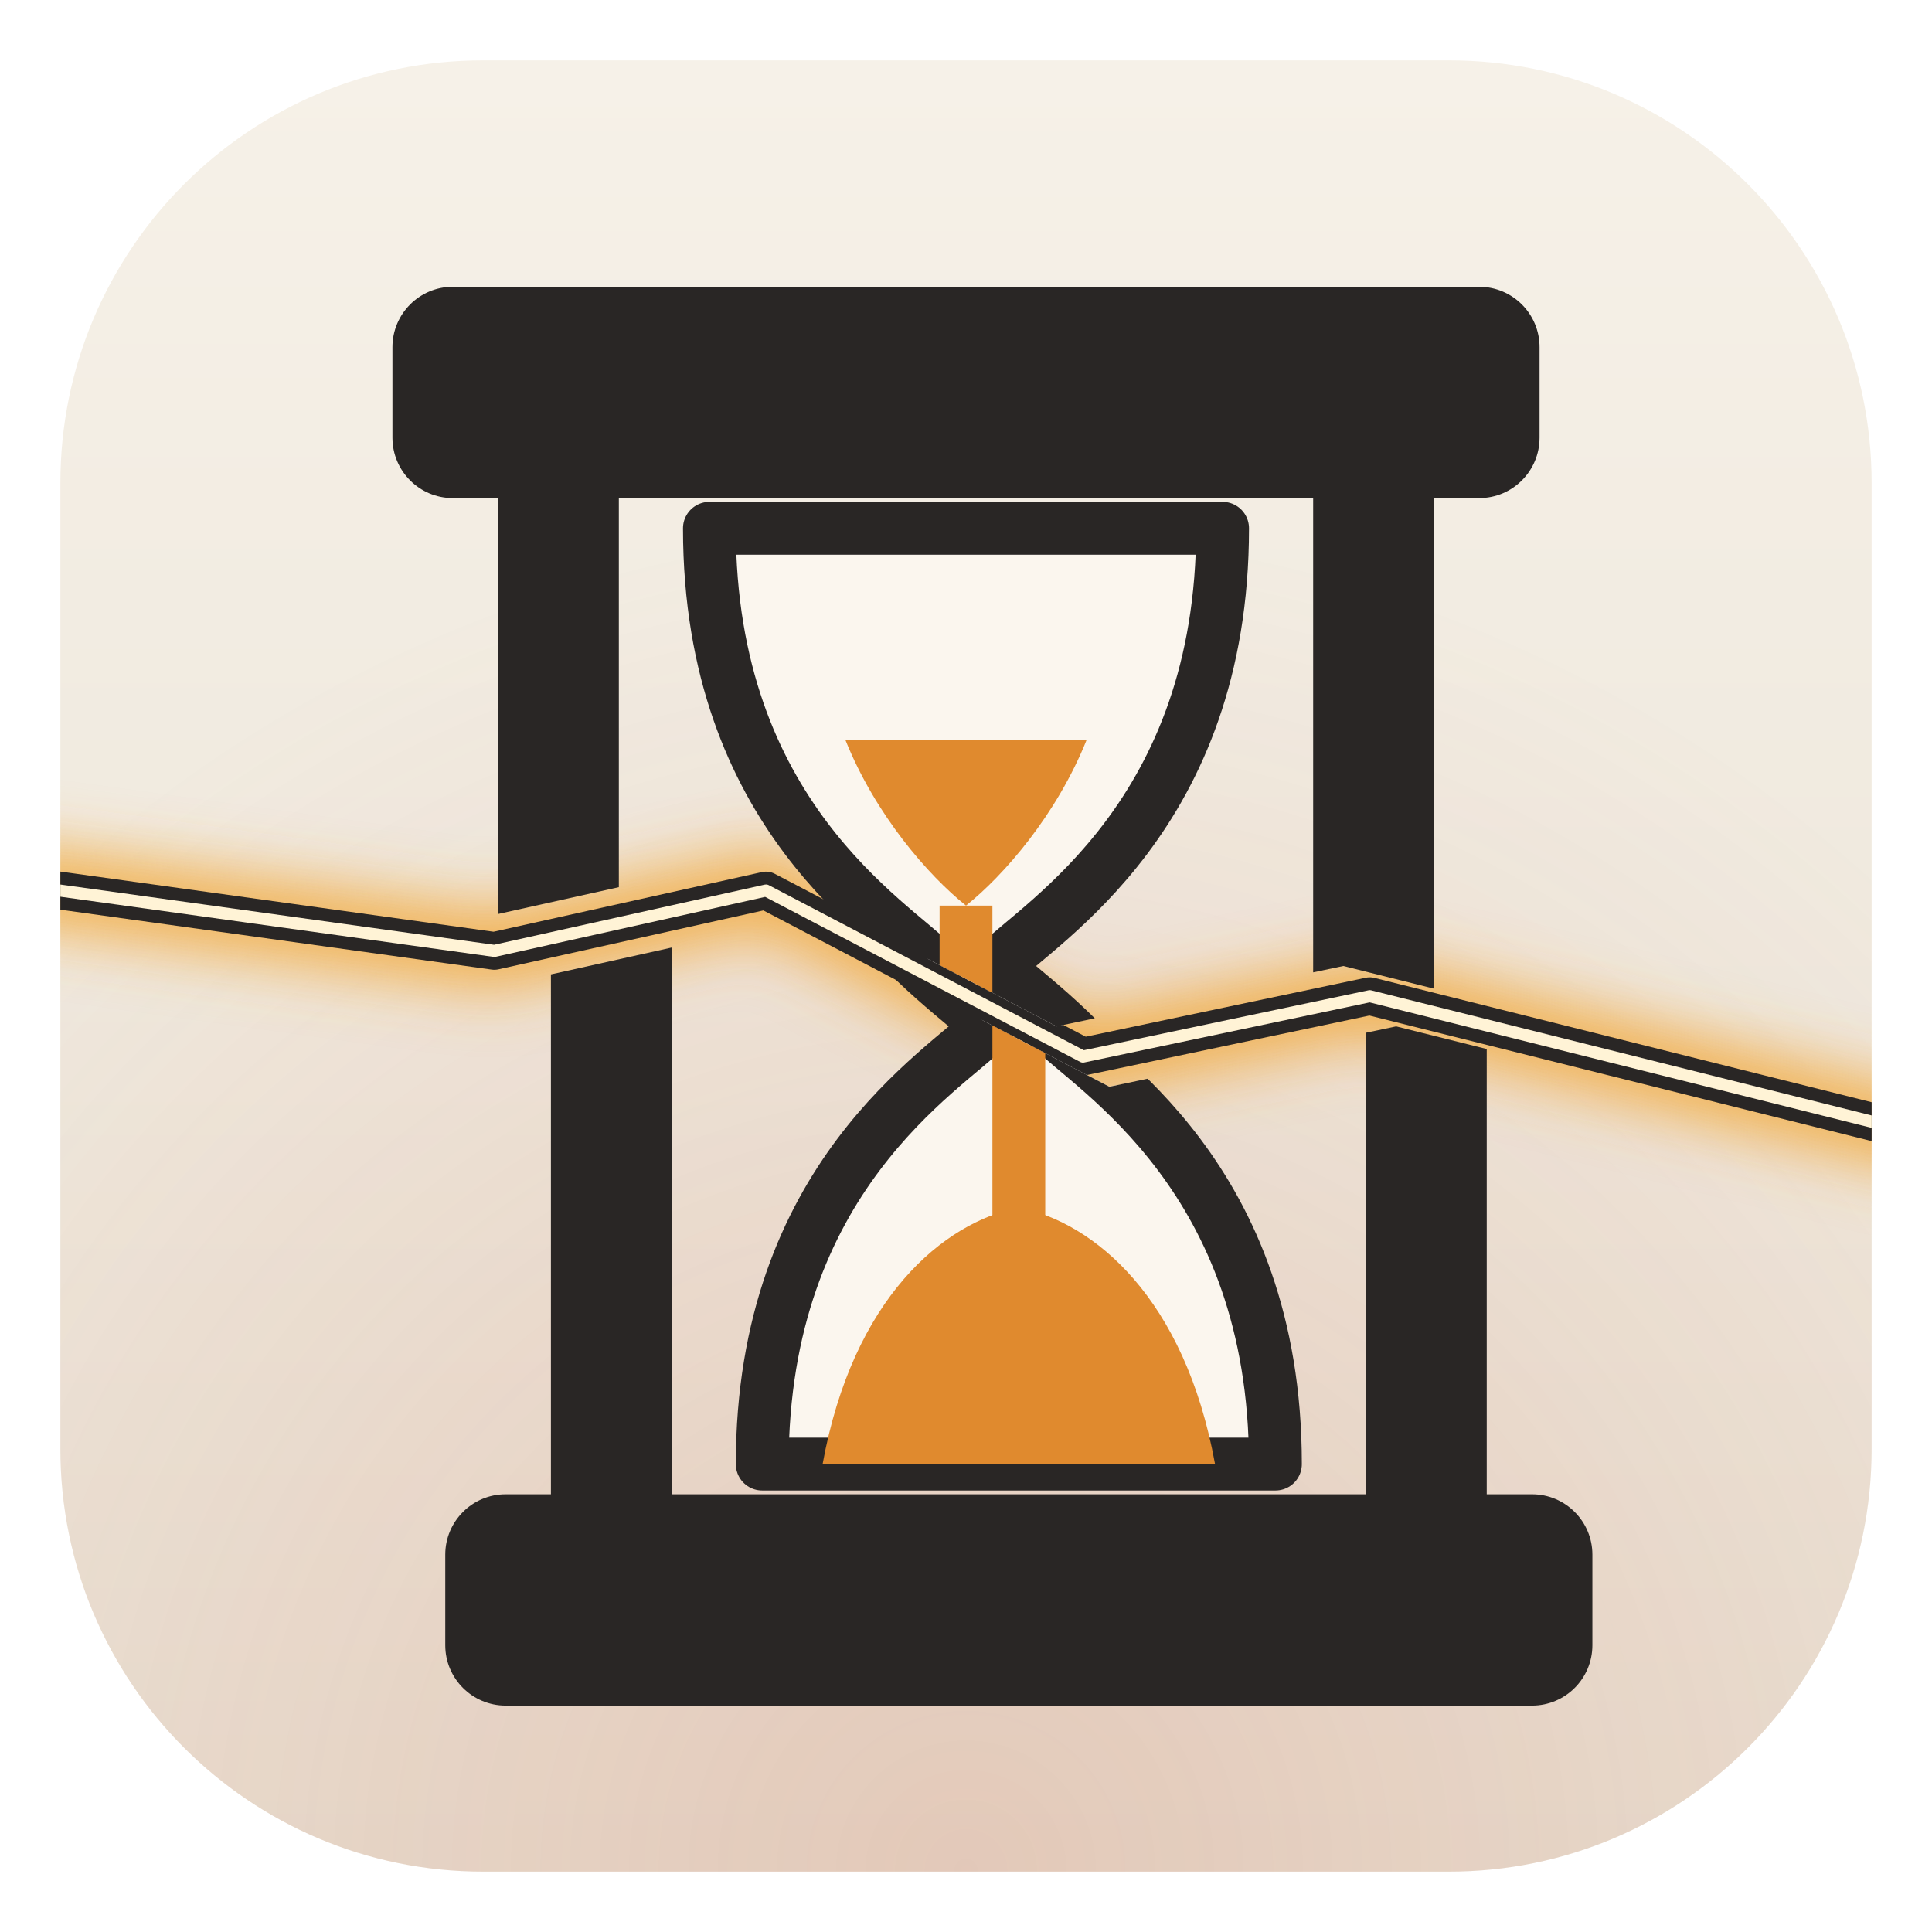
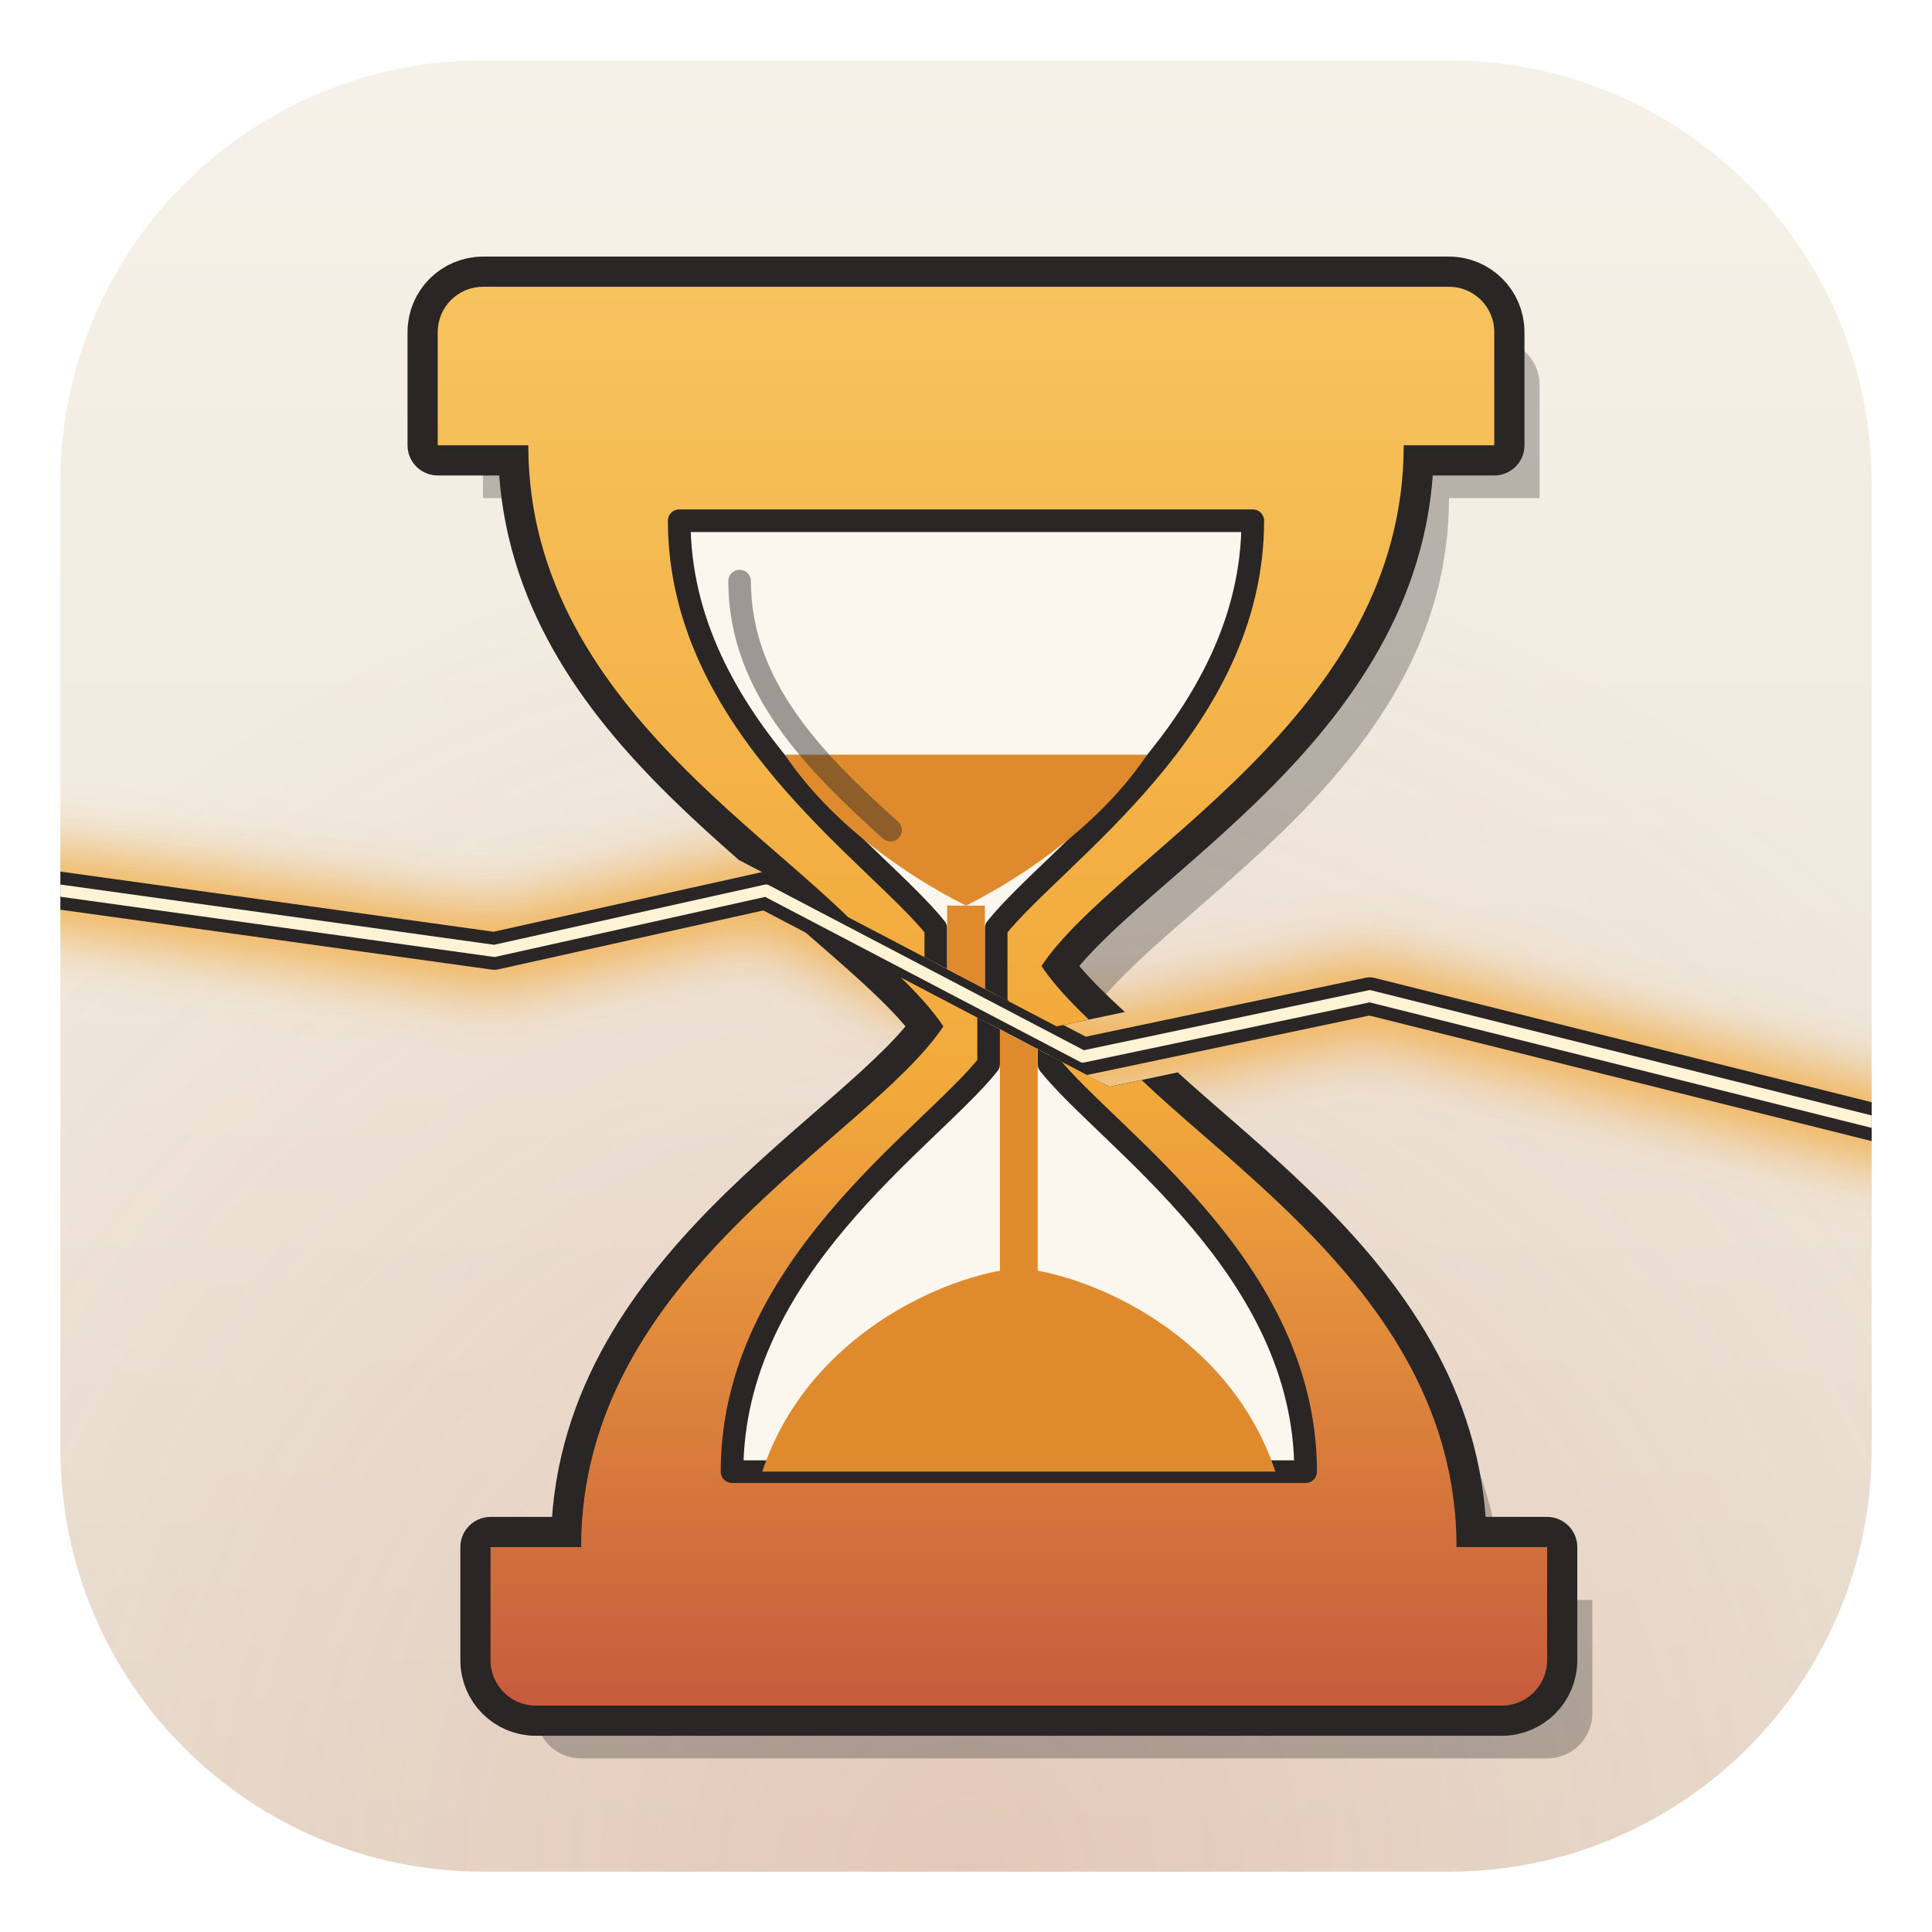
<svg xmlns="http://www.w3.org/2000/svg" viewBox="0 0 256 256" width="256" height="256" role="img" aria-label="Too Late to Panic! amblem">
  <defs>
    <linearGradient id="ml-tile" x1="0" y1="0" x2="0" y2="1">
      <stop offset="0" stop-color="#F6F1E8" />
      <stop offset="1" stop-color="#E9E1D4" />
    </linearGradient>
    <radialGradient id="ml-heat" cx=".5" cy="1" r=".75">
      <stop offset="0" stop-color="#C65B3D" stop-opacity=".18" />
      <stop offset="1" stop-color="#C65B3D" stop-opacity="0" />
    </radialGradient>
+     <linearGradient id="ml-face" x1="0" y1="38" x2="0" y2="218" gradientUnits="userSpaceOnUse">
+       <stop offset="0" stop-color="#F7C35E" />
+       <stop offset=".55" stop-color="#F2A93B" />
+       <stop offset="1" stop-color="#C65B3D" />
+     </linearGradient>
    <filter id="ml-blur" x="-10%" y="-50%" width="120%" height="200%">
      <feGaussianBlur stdDeviation="4" />
    </filter>
    <clipPath id="ml-tileclip">
      <rect x="8" y="8" width="240" height="240" rx="56" />
    </clipPath>
    <clipPath id="ml-up">
      <polygon points="-20,-20 276,-20 276,150 266,150 178,128 140,136 98,114 62,122 -10,112 -20,112" />
    </clipPath>
    <clipPath id="ml-dn">
      <polygon points="-10,112 62,122 98,114 140,136 178,128 266,150 276,150 276,276 -20,276 -20,112" />
    </clipPath>
  </defs>
  <rect x="8" y="8" width="240" height="240" rx="56" fill="url(#ml-tile)" />
  <rect x="8" y="8" width="240" height="240" rx="56" fill="url(#ml-heat)" />
  <g clip-path="url(#ml-tileclip)">
    <polyline points="-6.5,116 65.5,126 101.5,118 143.5,140 181.5,132 269.5,154" fill="none" stroke="#F2A93B" stroke-width="10" filter="url(#ml-blur)" opacity=".9" />
    <polyline points="-6.5,116 65.5,126 101.5,118 143.5,140 181.5,132 269.5,154" fill="none" stroke="#292625" stroke-width="5" stroke-linejoin="round" />
    <polyline points="-6.5,116 65.5,126 101.5,118 143.5,140 181.5,132 269.5,154" fill="none" stroke="#FFF3D6" stroke-width="1.6" stroke-linejoin="round" />
  </g>
  <g clip-path="url(#ml-up)">
-     <path d="M60 38H196A8 8 0 0 1 204 46V58A8 8 0 0 1 196 66H60A8 8 0 0 1 52 58V46A8 8 0 0 1 60 38ZM60 190H196A8 8 0 0 1 204 198V210A8 8 0 0 1 196 218H60A8 8 0 0 1 52 210V198A8 8 0 0 1 60 190ZM66 66H82V190H66Z M174 66H190V190H174Z" fill="#292625" />
-     <path d="M94 70H162C162 108 138 122 132 128C138 134 162 148 162 186H94C94 148 118 134 124 128C118 122 94 108 94 70Z" fill="#FBF6EE" stroke="#292625" stroke-width="7" stroke-linejoin="round" />
-     <path d="M112 98H144C140 108 133 116 128 120C123 116 116 108 112 98Z" fill="#E08A2E" />
-     <rect x="124.5" y="120" width="7" height="44" fill="#E08A2E" />
-     <path d="M102 186C106 164 118 154 128 152C138 154 150 164 154 186Z" fill="#E08A2E" />
+     <path d="M58 44A6 6 0 0 1 64 38H192A6 6 0 0 1 198 44V59H186C186 95 148 113 138 128C148 143 186 161 186 197H198V212A6 6 0 0 1 192 218H64A6 6 0 0 1 58 212V197H70C70 161 108 143 118 128C108 113 70 95 70 59H58Z" transform="translate(6 7)" fill="rgba(41,38,37,.3)" />
+     <path d="M58 44A6 6 0 0 1 64 38H192A6 6 0 0 1 198 44V59H186C186 95 148 113 138 128C148 143 186 161 186 197H198V212A6 6 0 0 1 192 218H64A6 6 0 0 1 58 212V197H70C70 161 108 143 118 128C108 113 70 95 70 59H58Z" fill="none" stroke="#292625" stroke-width="8" stroke-linejoin="round" />
+     <path d="M58 44A6 6 0 0 1 64 38H192A6 6 0 0 1 198 44V59H186C186 95 148 113 138 128C148 143 186 161 186 197H198V212A6 6 0 0 1 192 218H64A6 6 0 0 1 58 212V197H70C70 161 108 143 118 128C108 113 70 95 70 59H58Z" fill="url(#ml-face)" />
+     <path d="M90 69H166C166 96 140 113 132 123V133C140 143 166 160 166 187H90C90 160 116 143 124 133V123C116 113 90 96 90 69Z" fill="#FBF6EE" stroke="#292625" stroke-width="3" stroke-linejoin="round" />
+     <path d="M104 100H152C146 109 136 116 128 120C120 116 110 109 104 100Z" fill="#E08A2E" />
+     <rect x="125.5" y="120" width="5" height="52" fill="#E08A2E" />
+     <path d="M94 187C100 169 118 161 128 160C138 161 156 169 162 187Z" fill="#E08A2E" />
+     <path d="M98 77C98 91 108 101 118 110" fill="none" stroke="#292625" stroke-width="3" stroke-linecap="round" opacity=".45" />
  </g>
  <g class="lower" transform="translate(7 8)">
    <g clip-path="url(#ml-dn)">
-       <path d="M60 38H196A8 8 0 0 1 204 46V58A8 8 0 0 1 196 66H60A8 8 0 0 1 52 58V46A8 8 0 0 1 60 38ZM60 190H196A8 8 0 0 1 204 198V210A8 8 0 0 1 196 218H60A8 8 0 0 1 52 210V198A8 8 0 0 1 60 190ZM66 66H82V190H66Z M174 66H190V190H174Z" fill="#292625" />
-       <path d="M94 70H162C162 108 138 122 132 128C138 134 162 148 162 186H94C94 148 118 134 124 128C118 122 94 108 94 70Z" fill="#FBF6EE" stroke="#292625" stroke-width="7" stroke-linejoin="round" />
-       <path d="M112 98H144C140 108 133 116 128 120C123 116 116 108 112 98Z" fill="#E08A2E" />
-       <rect x="124.5" y="120" width="7" height="44" fill="#E08A2E" />
-       <path d="M102 186C106 164 118 154 128 152C138 154 150 164 154 186Z" fill="#E08A2E" />
+       <path d="M58 44A6 6 0 0 1 64 38H192A6 6 0 0 1 198 44V59H186C186 95 148 113 138 128C148 143 186 161 186 197H198V212A6 6 0 0 1 192 218H64A6 6 0 0 1 58 212V197H70C70 161 108 143 118 128C108 113 70 95 70 59H58Z" transform="translate(6 7)" fill="rgba(41,38,37,.3)" />
+       <path d="M58 44A6 6 0 0 1 64 38H192A6 6 0 0 1 198 44V59H186C186 95 148 113 138 128C148 143 186 161 186 197H198V212A6 6 0 0 1 192 218H64A6 6 0 0 1 58 212V197H70C70 161 108 143 118 128C108 113 70 95 70 59H58Z" fill="none" stroke="#292625" stroke-width="8" stroke-linejoin="round" />
+       <path d="M58 44A6 6 0 0 1 64 38H192A6 6 0 0 1 198 44V59H186C186 95 148 113 138 128C148 143 186 161 186 197H198V212A6 6 0 0 1 192 218H64A6 6 0 0 1 58 212V197H70C70 161 108 143 118 128C108 113 70 95 70 59H58Z" fill="url(#ml-face)" />
+       <path d="M90 69H166C166 96 140 113 132 123V133C140 143 166 160 166 187H90C90 160 116 143 124 133V123C116 113 90 96 90 69Z" fill="#FBF6EE" stroke="#292625" stroke-width="3" stroke-linejoin="round" />
+       <path d="M104 100H152C146 109 136 116 128 120C120 116 110 109 104 100Z" fill="#E08A2E" />
+       <rect x="125.5" y="120" width="5" height="52" fill="#E08A2E" />
+       <path d="M94 187C100 169 118 161 128 160C138 161 156 169 162 187Z" fill="#E08A2E" />
+       <path d="M98 77C98 91 108 101 118 110" fill="none" stroke="#292625" stroke-width="3" stroke-linecap="round" opacity=".45" />
    </g>
  </g>
</svg>
